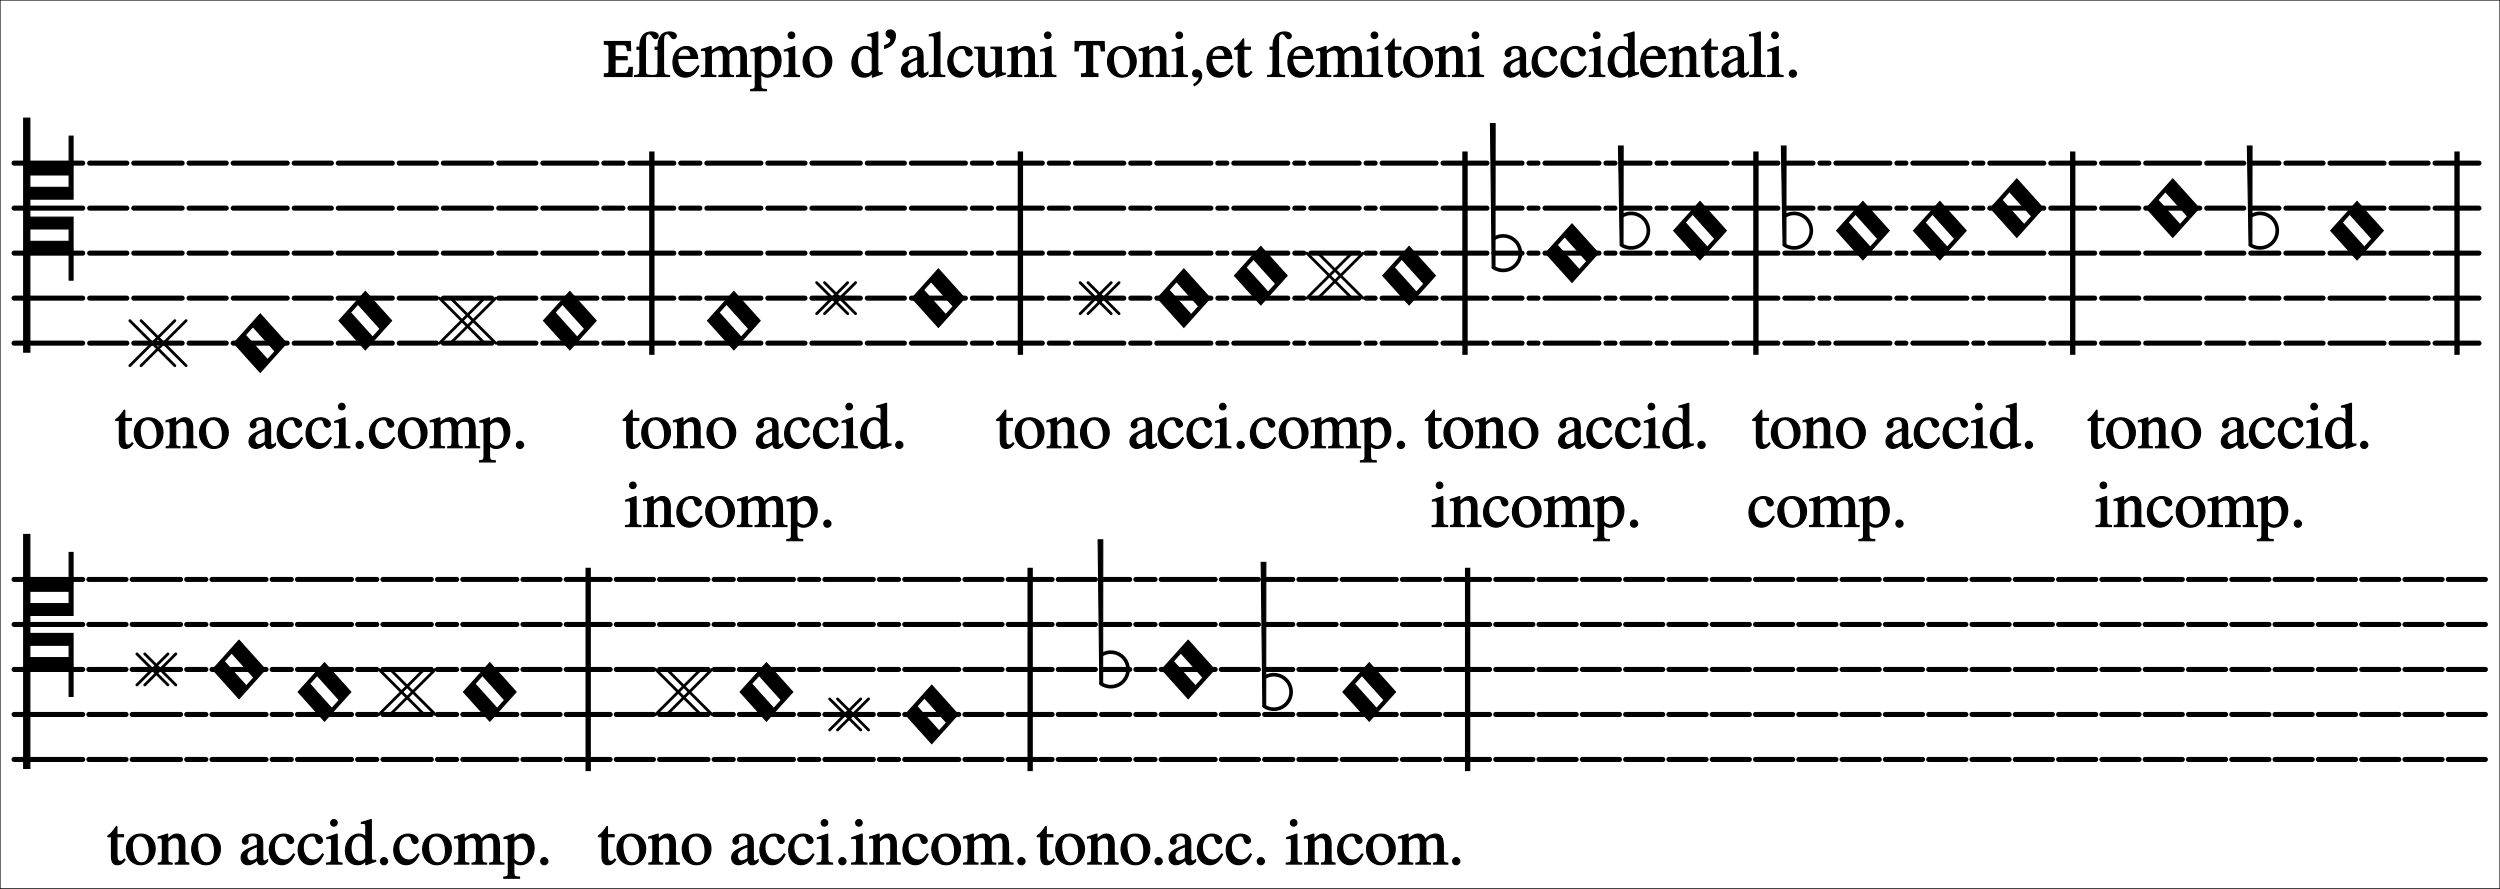
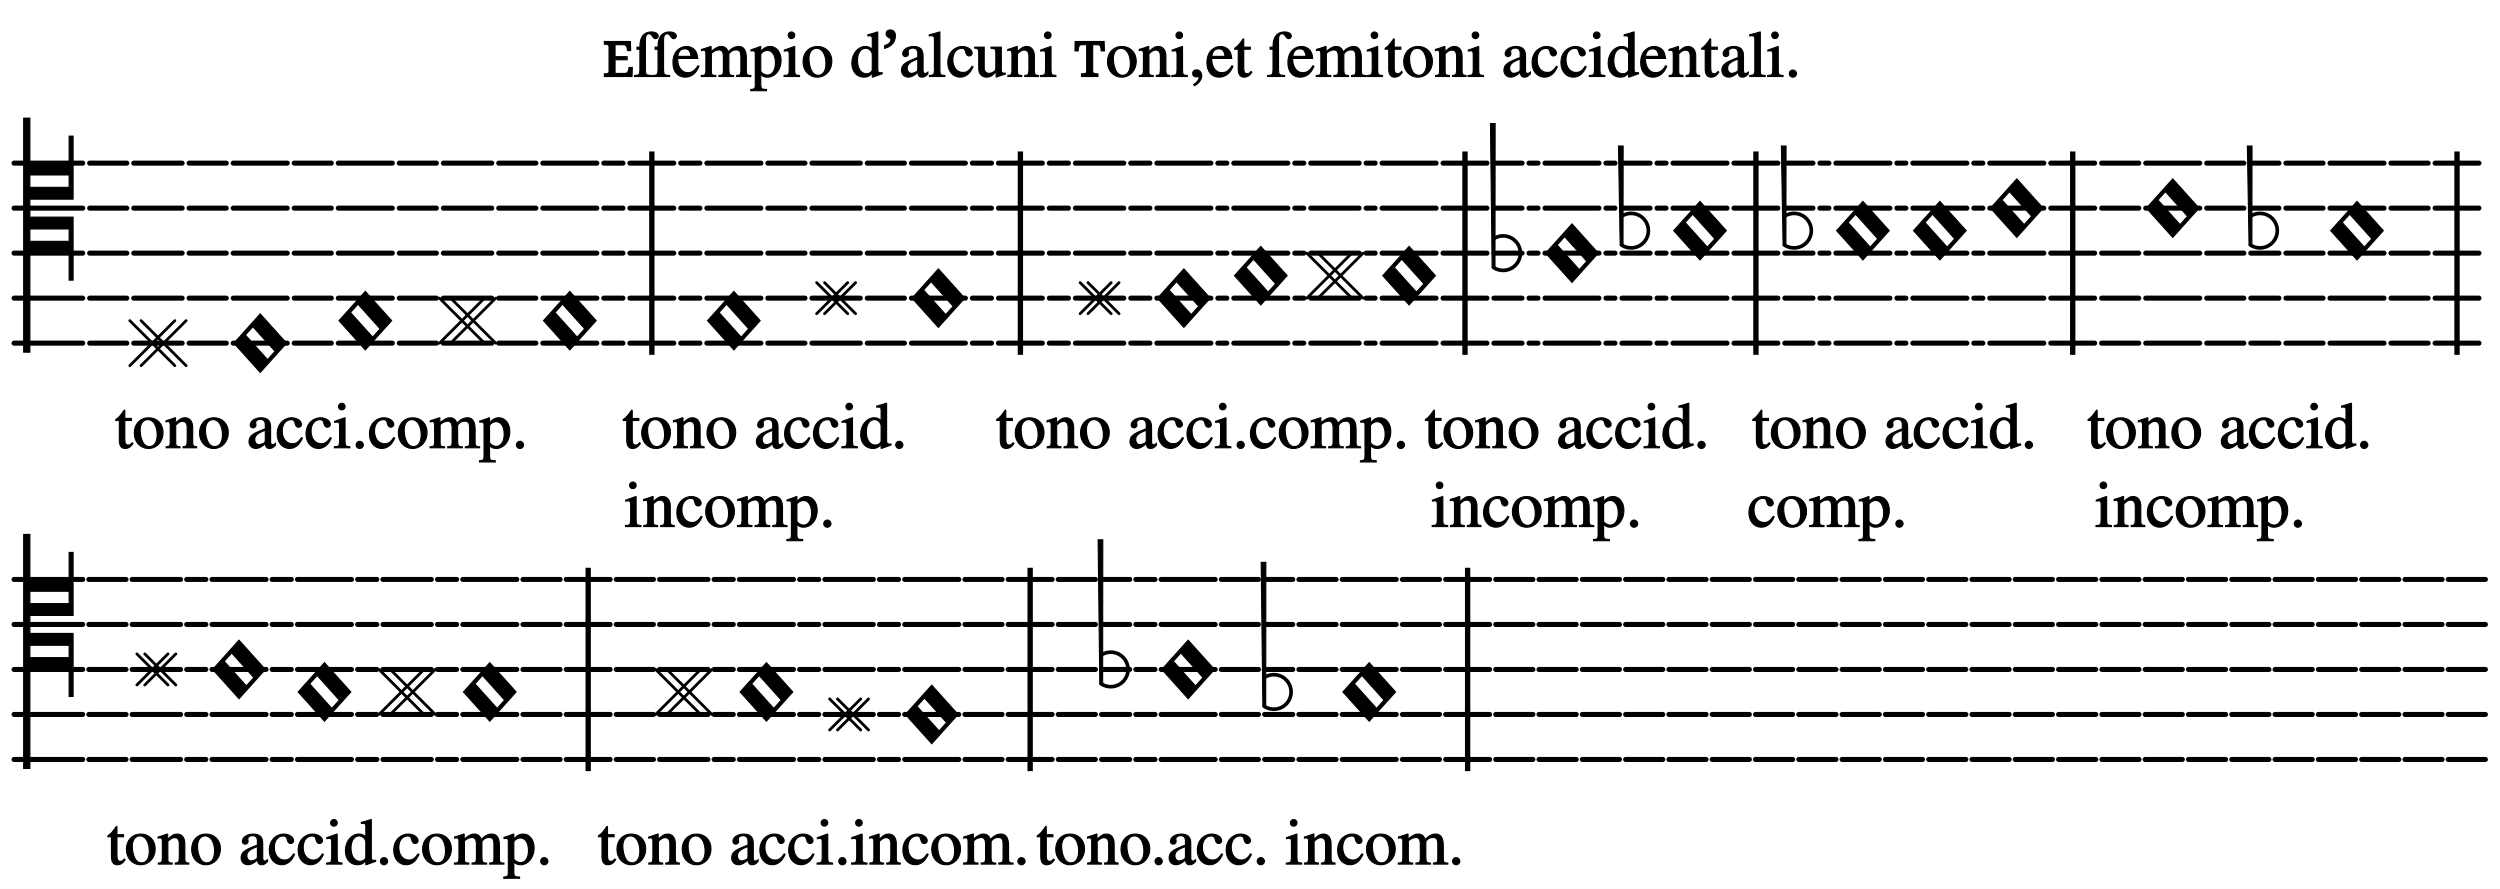
<svg xmlns="http://www.w3.org/2000/svg" xmlns:xlink="http://www.w3.org/1999/xlink" stroke="black" width="1111.0" viewBox="0 0 2222.0 790.0" id="b1-c23-m1-a" version="1.1">
-   <rect width="100%" height="100%" fill="white" />
+   <rect width="100%" height="100%" fill="white" stroke-width="0" />
  <defs>
    <g id="flat-4">
      <line x1="2.5" y1="35.0" x2="27.5" y2="35.0" stroke-width="4.5" stroke-linecap="round" />
      <line x1="2.5" y1="75.0" x2="27.5" y2="75.0" stroke-width="4.5" stroke-linecap="round" />
      <line x1="2.5" y1="115.0" x2="27.5" y2="115.0" stroke-width="4.5" stroke-linecap="round" />
      <line x1="2.5" y1="155.0" x2="27.5" y2="155.0" stroke-width="4.5" stroke-linecap="round" />
      <line x1="2.5" y1="195.0" x2="27.5" y2="195.0" stroke-width="4.5" stroke-linecap="round" />
      <path stroke="black" fill="none" stroke-width="3.25" stroke-linecap="round" d="M2.2 147.8 A15.36 15.36 0 1 0 2.2 122.2 " />
      <path fill="black" d="M0.95 147.8 L3.45 147.8 L3.575 19.8 L-0.55 19.8 z" />
    </g>
    <g id="sharp-5">
      <line x1="2.5" y1="35.0" x2="45.5" y2="35.0" stroke-width="4.5" stroke-linecap="round" />
      <line x1="2.5" y1="75.0" x2="45.5" y2="75.0" stroke-width="4.5" stroke-linecap="round" />
      <line x1="2.5" y1="115.0" x2="45.5" y2="115.0" stroke-width="4.5" stroke-linecap="round" />
      <line x1="2.5" y1="155.0" x2="45.5" y2="155.0" stroke-width="4.5" stroke-linecap="round" />
      <line x1="2.5" y1="195.0" x2="45.5" y2="195.0" stroke-width="4.5" stroke-linecap="round" />
      <line x1="41.3" y1="128.8" x2="13.7" y2="101.2" stroke-width="2.5" stroke-linecap="round" />
      <line x1="41.3" y1="101.2" x2="13.7" y2="128.8" stroke-width="2.5" stroke-linecap="round" />
      <line x1="34.3" y1="128.8" x2="6.7" y2="101.2" stroke-width="2.5" stroke-linecap="round" />
      <line x1="34.3" y1="101.2" x2="6.7" y2="128.8" stroke-width="2.5" stroke-linecap="round" />
    </g>
    <g id="semibrevis-7">
      <line x1="2.5" y1="35.0" x2="50.5" y2="35.0" stroke-width="4.5" stroke-linecap="round" />
      <line x1="2.5" y1="75.0" x2="50.5" y2="75.0" stroke-width="4.5" stroke-linecap="round" />
      <line x1="2.5" y1="115.0" x2="50.5" y2="115.0" stroke-width="4.5" stroke-linecap="round" />
      <line x1="2.5" y1="155.0" x2="50.5" y2="155.0" stroke-width="4.5" stroke-linecap="round" />
      <line x1="2.5" y1="195.0" x2="50.5" y2="195.0" stroke-width="4.5" stroke-linecap="round" />
      <path fill-rule="evenodd" fill="black" d="M26.5 101.0 L3.1 75.0 L26.5 49.0 L49.9 75.0 zM33.022 89.665 L13.302 67.753 L19.978 60.335 L39.698 82.247 z" />
    </g>
    <g id="semibrevis-6">
      <line x1="2.5" y1="35.0" x2="50.5" y2="35.0" stroke-width="4.5" stroke-linecap="round" />
      <line x1="2.5" y1="75.0" x2="50.5" y2="75.0" stroke-width="4.5" stroke-linecap="round" />
      <line x1="2.5" y1="115.0" x2="50.5" y2="115.0" stroke-width="4.5" stroke-linecap="round" />
      <line x1="2.5" y1="155.0" x2="50.5" y2="155.0" stroke-width="4.5" stroke-linecap="round" />
      <line x1="2.5" y1="195.0" x2="50.5" y2="195.0" stroke-width="4.5" stroke-linecap="round" />
      <path fill-rule="evenodd" fill="black" d="M26.5 121.0 L3.1 95.0 L26.5 69.0 L49.9 95.0 zM33.022 109.665 L13.302 87.753 L19.978 80.335 L39.698 102.247 z" />
    </g>
    <g id="flat-6">
      <line x1="2.5" y1="35.0" x2="27.5" y2="35.0" stroke-width="4.5" stroke-linecap="round" />
      <line x1="2.5" y1="75.0" x2="27.5" y2="75.0" stroke-width="4.5" stroke-linecap="round" />
      <line x1="2.5" y1="115.0" x2="27.5" y2="115.0" stroke-width="4.5" stroke-linecap="round" />
      <line x1="2.5" y1="155.0" x2="27.5" y2="155.0" stroke-width="4.5" stroke-linecap="round" />
      <line x1="2.5" y1="195.0" x2="27.5" y2="195.0" stroke-width="4.5" stroke-linecap="round" />
      <path stroke="black" fill="none" stroke-width="3.25" stroke-linecap="round" d="M2.2 107.8 A15.36 15.36 0 1 0 2.2 82.2 " />
      <path fill="black" d="M0.95 107.8 L3.45 107.8 L3.575 19.8 L-0.55 19.8 z" />
    </g>
    <g id="semibrevis-5">
      <line x1="2.5" y1="35.0" x2="50.5" y2="35.0" stroke-width="4.5" stroke-linecap="round" />
      <line x1="2.5" y1="75.0" x2="50.5" y2="75.0" stroke-width="4.5" stroke-linecap="round" />
      <line x1="2.5" y1="115.0" x2="50.5" y2="115.0" stroke-width="4.5" stroke-linecap="round" />
      <line x1="2.5" y1="155.0" x2="50.5" y2="155.0" stroke-width="4.5" stroke-linecap="round" />
      <line x1="2.5" y1="195.0" x2="50.5" y2="195.0" stroke-width="4.5" stroke-linecap="round" />
      <path fill-rule="evenodd" fill="black" d="M26.5 141.0 L3.1 115.0 L26.5 89.0 L49.9 115.0 zM33.022 129.665 L13.302 107.753 L19.978 100.335 L39.698 122.247 z" />
    </g>
    <g id="flat-5">
      <line x1="2.5" y1="35.0" x2="27.5" y2="35.0" stroke-width="4.5" stroke-linecap="round" />
      <line x1="2.5" y1="75.0" x2="27.5" y2="75.0" stroke-width="4.5" stroke-linecap="round" />
      <line x1="2.5" y1="115.0" x2="27.5" y2="115.0" stroke-width="4.5" stroke-linecap="round" />
      <line x1="2.5" y1="155.0" x2="27.5" y2="155.0" stroke-width="4.5" stroke-linecap="round" />
      <line x1="2.5" y1="195.0" x2="27.5" y2="195.0" stroke-width="4.5" stroke-linecap="round" />
      <path stroke="black" fill="none" stroke-width="3.25" stroke-linecap="round" d="M2.2 127.8 A15.36 15.36 0 1 0 2.2 102.2 " />
      <path fill="black" d="M0.95 127.8 L3.45 127.8 L3.575 -0.2 L-0.55 -0.2 z" />
    </g>
    <g id="sharp-4">
      <line x1="2.5" y1="35.0" x2="45.5" y2="35.0" stroke-width="4.5" stroke-linecap="round" />
      <line x1="2.5" y1="75.0" x2="45.5" y2="75.0" stroke-width="4.5" stroke-linecap="round" />
      <line x1="2.5" y1="115.0" x2="45.5" y2="115.0" stroke-width="4.5" stroke-linecap="round" />
      <line x1="2.5" y1="155.0" x2="45.5" y2="155.0" stroke-width="4.5" stroke-linecap="round" />
      <line x1="2.5" y1="195.0" x2="45.5" y2="195.0" stroke-width="4.5" stroke-linecap="round" />
      <line x1="49.0" y1="155.0" x2="9.0" y2="115.0" stroke-width="2.5" stroke-linecap="round" />
      <line x1="49.0" y1="115.0" x2="9.0" y2="155.0" stroke-width="2.5" stroke-linecap="round" />
      <line x1="39.0" y1="155.0" x2="-1.0" y2="115.0" stroke-width="2.5" stroke-linecap="round" />
      <line x1="39.0" y1="115.0" x2="-1.0" y2="155.0" stroke-width="2.5" stroke-linecap="round" />
    </g>
    <g id="semibrevis-4">
      <line x1="2.5" y1="35.0" x2="50.5" y2="35.0" stroke-width="4.5" stroke-linecap="round" />
      <line x1="2.5" y1="75.0" x2="50.5" y2="75.0" stroke-width="4.5" stroke-linecap="round" />
      <line x1="2.5" y1="115.0" x2="50.5" y2="115.0" stroke-width="4.5" stroke-linecap="round" />
      <line x1="2.5" y1="155.0" x2="50.5" y2="155.0" stroke-width="4.5" stroke-linecap="round" />
      <line x1="2.5" y1="195.0" x2="50.5" y2="195.0" stroke-width="4.5" stroke-linecap="round" />
      <path fill-rule="evenodd" fill="black" d="M26.5 161.0 L3.1 135.0 L26.5 109.0 L49.9 135.0 zM33.022 149.665 L13.302 127.753 L19.978 120.335 L39.698 142.247 z" />
    </g>
    <g id="blank-13">
      <line x1="2.5" y1="35.0" x2="10.5" y2="35.0" stroke-width="4.5" stroke-linecap="round" />
      <line x1="2.5" y1="75.0" x2="10.5" y2="75.0" stroke-width="4.5" stroke-linecap="round" />
      <line x1="2.5" y1="115.0" x2="10.5" y2="115.0" stroke-width="4.5" stroke-linecap="round" />
      <line x1="2.5" y1="155.0" x2="10.5" y2="155.0" stroke-width="4.5" stroke-linecap="round" />
      <line x1="2.5" y1="195.0" x2="10.5" y2="195.0" stroke-width="4.5" stroke-linecap="round" />
    </g>
    <g id="semibrevis-3">
      <line x1="2.5" y1="35.0" x2="50.5" y2="35.0" stroke-width="4.5" stroke-linecap="round" />
      <line x1="2.5" y1="75.0" x2="50.5" y2="75.0" stroke-width="4.5" stroke-linecap="round" />
      <line x1="2.5" y1="115.0" x2="50.5" y2="115.0" stroke-width="4.5" stroke-linecap="round" />
      <line x1="2.5" y1="155.0" x2="50.5" y2="155.0" stroke-width="4.5" stroke-linecap="round" />
      <line x1="2.5" y1="195.0" x2="50.5" y2="195.0" stroke-width="4.5" stroke-linecap="round" />
      <path fill-rule="evenodd" fill="black" d="M26.5 181.0 L3.1 155.0 L26.5 129.0 L49.9 155.0 zM33.022 169.665 L13.302 147.753 L19.978 140.335 L39.698 162.247 z" />
    </g>
    <g id="sharp-3">
      <line x1="2.5" y1="35.0" x2="45.5" y2="35.0" stroke-width="4.5" stroke-linecap="round" />
      <line x1="2.5" y1="75.0" x2="45.5" y2="75.0" stroke-width="4.5" stroke-linecap="round" />
      <line x1="2.5" y1="115.0" x2="45.5" y2="115.0" stroke-width="4.5" stroke-linecap="round" />
      <line x1="2.5" y1="155.0" x2="45.5" y2="155.0" stroke-width="4.5" stroke-linecap="round" />
      <line x1="2.5" y1="195.0" x2="45.5" y2="195.0" stroke-width="4.5" stroke-linecap="round" />
      <line x1="41.3" y1="168.8" x2="13.7" y2="141.2" stroke-width="2.5" stroke-linecap="round" />
      <line x1="41.3" y1="141.2" x2="13.7" y2="168.8" stroke-width="2.5" stroke-linecap="round" />
      <line x1="34.3" y1="168.8" x2="6.7" y2="141.2" stroke-width="2.5" stroke-linecap="round" />
      <line x1="34.3" y1="141.2" x2="6.7" y2="168.8" stroke-width="2.5" stroke-linecap="round" />
    </g>
    <g id="simple-barline">
      <line x1="2.5" y1="35.0" x2="41.5" y2="35.0" stroke-width="4.5" stroke-linecap="round" />
      <line x1="2.5" y1="75.0" x2="41.5" y2="75.0" stroke-width="4.5" stroke-linecap="round" />
      <line x1="2.5" y1="115.0" x2="41.5" y2="115.0" stroke-width="4.5" stroke-linecap="round" />
      <line x1="2.5" y1="155.0" x2="41.5" y2="155.0" stroke-width="4.5" stroke-linecap="round" />
      <line x1="2.5" y1="195.0" x2="41.5" y2="195.0" stroke-width="4.5" stroke-linecap="round" />
      <line x1="22.0" y1="203.0" x2="22.0" y2="27.0" stroke-width="4.75" stroke-linecap="square" />
    </g>
    <g id="blank-22">
      <line x1="2.5" y1="35.0" x2="19.5" y2="35.0" stroke-width="4.5" stroke-linecap="round" />
      <line x1="2.5" y1="75.0" x2="19.5" y2="75.0" stroke-width="4.5" stroke-linecap="round" />
      <line x1="2.5" y1="115.0" x2="19.5" y2="115.0" stroke-width="4.5" stroke-linecap="round" />
      <line x1="2.5" y1="155.0" x2="19.5" y2="155.0" stroke-width="4.5" stroke-linecap="round" />
      <line x1="2.5" y1="195.0" x2="19.5" y2="195.0" stroke-width="4.5" stroke-linecap="round" />
    </g>
    <g id="sharp-2">
      <line x1="2.5" y1="35.0" x2="45.5" y2="35.0" stroke-width="4.5" stroke-linecap="round" />
      <line x1="2.5" y1="75.0" x2="45.5" y2="75.0" stroke-width="4.5" stroke-linecap="round" />
      <line x1="2.5" y1="115.0" x2="45.5" y2="115.0" stroke-width="4.5" stroke-linecap="round" />
      <line x1="2.5" y1="155.0" x2="45.5" y2="155.0" stroke-width="4.5" stroke-linecap="round" />
      <line x1="2.5" y1="195.0" x2="45.5" y2="195.0" stroke-width="4.5" stroke-linecap="round" />
      <line x1="49.0" y1="195.0" x2="9.0" y2="155.0" stroke-width="2.5" stroke-linecap="round" />
      <line x1="49.0" y1="155.0" x2="9.0" y2="195.0" stroke-width="2.5" stroke-linecap="round" />
      <line x1="39.0" y1="195.0" x2="-1.0" y2="155.0" stroke-width="2.5" stroke-linecap="round" />
      <line x1="39.0" y1="155.0" x2="-1.0" y2="195.0" stroke-width="2.5" stroke-linecap="round" />
    </g>
    <g id="semibrevis-2">
      <line x1="2.5" y1="35.0" x2="50.5" y2="35.0" stroke-width="4.5" stroke-linecap="round" />
      <line x1="2.5" y1="75.0" x2="50.5" y2="75.0" stroke-width="4.5" stroke-linecap="round" />
      <line x1="2.5" y1="115.0" x2="50.5" y2="115.0" stroke-width="4.5" stroke-linecap="round" />
      <line x1="2.5" y1="155.0" x2="50.5" y2="155.0" stroke-width="4.5" stroke-linecap="round" />
      <line x1="2.5" y1="195.0" x2="50.5" y2="195.0" stroke-width="4.5" stroke-linecap="round" />
      <path fill-rule="evenodd" fill="black" d="M26.5 201.0 L3.1 175.0 L26.5 149.0 L49.9 175.0 zM33.022 189.665 L13.302 167.753 L19.978 160.335 L39.698 182.247 z" />
    </g>
    <g id="semibrevis-1">
      <line x1="2.5" y1="35.0" x2="50.5" y2="35.0" stroke-width="4.5" stroke-linecap="round" />
      <line x1="2.5" y1="75.0" x2="50.5" y2="75.0" stroke-width="4.5" stroke-linecap="round" />
      <line x1="2.5" y1="115.0" x2="50.5" y2="115.0" stroke-width="4.5" stroke-linecap="round" />
      <line x1="2.5" y1="155.0" x2="50.5" y2="155.0" stroke-width="4.5" stroke-linecap="round" />
      <line x1="2.5" y1="195.0" x2="50.5" y2="195.0" stroke-width="4.5" stroke-linecap="round" />
      <path fill-rule="evenodd" fill="black" d="M26.5 221.0 L3.1 195.0 L26.5 169.0 L49.9 195.0 zM33.022 209.665 L13.302 187.753 L19.978 180.335 L39.698 202.247 z" />
    </g>
    <g id="sharp-1">
      <line x1="2.5" y1="35.0" x2="45.5" y2="35.0" stroke-width="4.5" stroke-linecap="round" />
      <line x1="2.5" y1="75.0" x2="45.5" y2="75.0" stroke-width="4.5" stroke-linecap="round" />
      <line x1="2.5" y1="115.0" x2="45.5" y2="115.0" stroke-width="4.5" stroke-linecap="round" />
      <line x1="2.5" y1="155.0" x2="45.5" y2="155.0" stroke-width="4.5" stroke-linecap="round" />
      <line x1="2.5" y1="195.0" x2="45.5" y2="195.0" stroke-width="4.5" stroke-linecap="round" />
      <line x1="49.0" y1="215.0" x2="9.0" y2="175.0" stroke-width="2.5" stroke-linecap="round" />
      <line x1="49.0" y1="175.0" x2="9.0" y2="215.0" stroke-width="2.5" stroke-linecap="round" />
      <line x1="39.0" y1="215.0" x2="-1.0" y2="175.0" stroke-width="2.5" stroke-linecap="round" />
      <line x1="39.0" y1="175.0" x2="-1.0" y2="215.0" stroke-width="2.5" stroke-linecap="round" />
    </g>
    <g id="blank-38">
      <line x1="2.5" y1="35.0" x2="35.5" y2="35.0" stroke-width="4.5" stroke-linecap="round" />
      <line x1="2.5" y1="75.0" x2="35.5" y2="75.0" stroke-width="4.5" stroke-linecap="round" />
      <line x1="2.5" y1="115.0" x2="35.5" y2="115.0" stroke-width="4.5" stroke-linecap="round" />
      <line x1="2.5" y1="155.0" x2="35.5" y2="155.0" stroke-width="4.5" stroke-linecap="round" />
      <line x1="2.5" y1="195.0" x2="35.5" y2="195.0" stroke-width="4.5" stroke-linecap="round" />
    </g>
    <g id="c-clef-7">
      <line x1="2.5" y1="35.0" x2="63.5" y2="35.0" stroke-width="4.5" stroke-linecap="round" />
      <line x1="2.5" y1="75.0" x2="63.5" y2="75.0" stroke-width="4.5" stroke-linecap="round" />
      <line x1="2.5" y1="115.0" x2="63.5" y2="115.0" stroke-width="4.5" stroke-linecap="round" />
      <line x1="2.5" y1="155.0" x2="63.5" y2="155.0" stroke-width="4.5" stroke-linecap="round" />
      <line x1="2.5" y1="195.0" x2="63.5" y2="195.0" stroke-width="4.5" stroke-linecap="round" />
      <path fill-rule="evenodd" color="black" d="M11.05 -5.0 L11.05 203.0 L16.55 203.0 L16.55 115.0 L51.45 115.0 L51.45 139.0 L54.95 139.0 L54.95 83.0 L16.55 83.0 L16.55 67.0 L54.95 67.0 L54.95 11.0 L51.45 11.0 L51.45 35.0 L16.55 35.0 L16.55 -5.0 zM16.55 104.5 L51.45 104.5 L51.45 93.5 L16.55 93.5 zM16.55 56.5 L51.45 56.5 L51.45 45.5 L16.55 45.5 z" />
    </g>
  </defs>
-   <text x="921" y="768" font-size="58" text-anchor="left" alignment-baseline="hanging" font-weight="normal" font-family="Times, serif" font-style="normal" stroke="black" fill="black">tono.acc. incom.</text>
-   <text x="531" y="768" font-size="58" text-anchor="left" alignment-baseline="hanging" font-weight="normal" font-family="Times, serif" font-style="normal" stroke="black" fill="black">tono acci.incom.</text>
-   <text x="95" y="768" font-size="58" text-anchor="left" alignment-baseline="hanging" font-weight="normal" font-family="Times, serif" font-style="normal" stroke="black" fill="black">tono accid.comp.</text>
+   <text x="921" y="768" font-size="58" text-anchor="left" alignment-baseline="baseline" font-weight="normal" font-family="Times, serif" font-style="normal" stroke="black" fill="black">tono.acc. incom.</text>
+   <text x="531" y="768" font-size="58" text-anchor="left" alignment-baseline="baseline" font-weight="normal" font-family="Times, serif" font-style="normal" stroke="black" fill="black">tono acci.incom.</text>
+   <text x="95" y="768" font-size="58" text-anchor="left" alignment-baseline="baseline" font-weight="normal" font-family="Times, serif" font-style="normal" stroke="black" fill="black">tono accid.comp.</text>
  <use xlink:href="#blank-38" x="2173.519" y="480" />
  <use xlink:href="#blank-38" x="2135.036" y="480" />
  <use xlink:href="#blank-38" x="2096.554" y="480" />
  <use xlink:href="#blank-38" x="2058.072" y="480" />
  <use xlink:href="#blank-38" x="2019.59" y="480" />
  <use xlink:href="#blank-38" x="1981.108" y="480" />
  <use xlink:href="#blank-38" x="1942.626" y="480" />
  <use xlink:href="#blank-38" x="1904.143" y="480" />
  <use xlink:href="#blank-38" x="1865.661" y="480" />
  <use xlink:href="#blank-38" x="1827.179" y="480" />
  <use xlink:href="#blank-38" x="1788.697" y="480" />
  <use xlink:href="#blank-38" x="1750.215" y="480" />
  <use xlink:href="#blank-38" x="1711.732" y="480" />
  <use xlink:href="#blank-38" x="1673.25" y="480" />
  <use xlink:href="#blank-38" x="1634.768" y="480" />
  <use xlink:href="#blank-38" x="1596.286" y="480" />
  <use xlink:href="#blank-38" x="1557.804" y="480" />
  <use xlink:href="#blank-38" x="1519.322" y="480" />
  <use xlink:href="#blank-38" x="1480.839" y="480" />
  <use xlink:href="#blank-38" x="1442.357" y="480" />
  <use xlink:href="#blank-38" x="1403.875" y="480" />
  <use xlink:href="#blank-38" x="1365.393" y="480" />
  <use xlink:href="#blank-38" x="1326.911" y="480" />
  <use xlink:href="#simple-barline" x="1282.428" y="480" />
  <use xlink:href="#blank-38" x="1243.946" y="480" />
  <use xlink:href="#semibrevis-4" x="1190.464" y="480" />
  <use xlink:href="#blank-38" x="1151.982" y="480" />
  <use xlink:href="#flat-4" x="1121.5" y="480" />
  <use xlink:href="#blank-38" x="1083.018" y="480" />
  <use xlink:href="#semibrevis-5" x="1029.535" y="480" />
  <use xlink:href="#blank-22" x="1007.053" y="480" />
  <use xlink:href="#flat-5" x="976.571" y="480" />
  <use xlink:href="#blank-38" x="938.089" y="480" />
  <use xlink:href="#simple-barline" x="893.607" y="480" />
  <use xlink:href="#blank-38" x="855.125" y="480" />
  <use xlink:href="#semibrevis-3" x="801.643" y="480" />
  <use xlink:href="#blank-22" x="779.161" y="480" />
  <use xlink:href="#sharp-3" x="730.678" y="480" />
  <use xlink:href="#blank-22" x="708.196" y="480" />
  <use xlink:href="#semibrevis-4" x="654.714" y="480" />
  <use xlink:href="#blank-22" x="632.232" y="480" />
  <use xlink:href="#sharp-4" x="583.75" y="480" />
  <use xlink:href="#blank-38" x="545.268" y="480" />
  <use xlink:href="#simple-barline" x="500.786" y="480" />
  <use xlink:href="#blank-38" x="462.304" y="480" />
  <use xlink:href="#semibrevis-4" x="408.821" y="480" />
  <use xlink:href="#blank-22" x="386.339" y="480" />
  <use xlink:href="#sharp-4" x="337.857" y="480" />
  <use xlink:href="#blank-22" x="315.375" y="480" />
  <use xlink:href="#semibrevis-4" x="261.893" y="480" />
  <use xlink:href="#blank-22" x="239.411" y="480" />
  <use xlink:href="#semibrevis-5" x="185.929" y="480" />
  <use xlink:href="#blank-22" x="163.446" y="480" />
  <use xlink:href="#sharp-5" x="114.964" y="480" />
  <use xlink:href="#blank-38" x="76.482" y="480" />
  <use xlink:href="#c-clef-7" x="10" y="480" />
-   <text x="1862" y="468" font-size="58" text-anchor="left" alignment-baseline="hanging" font-weight="normal" font-family="Times, serif" font-style="normal" stroke="black" fill="black">incomp.</text>
-   <text x="1553" y="468" font-size="58" text-anchor="left" alignment-baseline="hanging" font-weight="normal" font-family="Times, serif" font-style="normal" stroke="black" fill="black">comp.</text>
-   <text x="1272" y="468" font-size="58" text-anchor="left" alignment-baseline="hanging" font-weight="normal" font-family="Times, serif" font-style="normal" stroke="black" fill="black">incomp.</text>
-   <text x="555" y="468" font-size="58" text-anchor="left" alignment-baseline="hanging" font-weight="normal" font-family="Times, serif" font-style="normal" stroke="black" fill="black">incomp.</text>
-   <text x="1855" y="398" font-size="58" text-anchor="left" alignment-baseline="hanging" font-weight="normal" font-family="Times, serif" font-style="normal" stroke="black" fill="black">tono accid.</text>
-   <text x="1557" y="398" font-size="58" text-anchor="left" alignment-baseline="hanging" font-weight="normal" font-family="Times, serif" font-style="normal" stroke="black" fill="black">tono accid.</text>
-   <text x="1266" y="398" font-size="58" text-anchor="left" alignment-baseline="hanging" font-weight="normal" font-family="Times, serif" font-style="normal" stroke="black" fill="black">tono accid.</text>
-   <text x="885" y="398" font-size="58" text-anchor="left" alignment-baseline="hanging" font-weight="normal" font-family="Times, serif" font-style="normal" stroke="black" fill="black">tono acci.comp.</text>
-   <text x="553" y="398" font-size="58" text-anchor="left" alignment-baseline="hanging" font-weight="normal" font-family="Times, serif" font-style="normal" stroke="black" fill="black">tono accid.</text>
-   <text x="102" y="398" font-size="58" text-anchor="left" alignment-baseline="hanging" font-weight="normal" font-family="Times, serif" font-style="normal" stroke="black" fill="black">tono acci.comp.</text>
+   <text x="1862" y="468" font-size="58" text-anchor="left" alignment-baseline="baseline" font-weight="normal" font-family="Times, serif" font-style="normal" stroke="black" fill="black">incomp.</text>
+   <text x="1553" y="468" font-size="58" text-anchor="left" alignment-baseline="baseline" font-weight="normal" font-family="Times, serif" font-style="normal" stroke="black" fill="black">comp.</text>
+   <text x="1272" y="468" font-size="58" text-anchor="left" alignment-baseline="baseline" font-weight="normal" font-family="Times, serif" font-style="normal" stroke="black" fill="black">incomp.</text>
+   <text x="555" y="468" font-size="58" text-anchor="left" alignment-baseline="baseline" font-weight="normal" font-family="Times, serif" font-style="normal" stroke="black" fill="black">incomp.</text>
+   <text x="1855" y="398" font-size="58" text-anchor="left" alignment-baseline="baseline" font-weight="normal" font-family="Times, serif" font-style="normal" stroke="black" fill="black">tono accid.</text>
+   <text x="1557" y="398" font-size="58" text-anchor="left" alignment-baseline="baseline" font-weight="normal" font-family="Times, serif" font-style="normal" stroke="black" fill="black">tono accid.</text>
+   <text x="1266" y="398" font-size="58" text-anchor="left" alignment-baseline="baseline" font-weight="normal" font-family="Times, serif" font-style="normal" stroke="black" fill="black">tono accid.</text>
+   <text x="885" y="398" font-size="58" text-anchor="left" alignment-baseline="baseline" font-weight="normal" font-family="Times, serif" font-style="normal" stroke="black" fill="black">tono acci.comp.</text>
+   <text x="553" y="398" font-size="58" text-anchor="left" alignment-baseline="baseline" font-weight="normal" font-family="Times, serif" font-style="normal" stroke="black" fill="black">tono accid.</text>
+   <text x="102" y="398" font-size="58" text-anchor="left" alignment-baseline="baseline" font-weight="normal" font-family="Times, serif" font-style="normal" stroke="black" fill="black">tono acci.comp.</text>
  <use xlink:href="#simple-barline" x="2161.803" y="110" />
  <use xlink:href="#blank-38" x="2122.607" y="110" />
  <use xlink:href="#semibrevis-6" x="2068.41" y="110" />
  <use xlink:href="#blank-38" x="2029.214" y="110" />
  <use xlink:href="#flat-6" x="1998.017" y="110" />
  <use xlink:href="#blank-38" x="1958.821" y="110" />
  <use xlink:href="#semibrevis-7" x="1904.624" y="110" />
  <use xlink:href="#blank-38" x="1865.428" y="110" />
  <use xlink:href="#simple-barline" x="1820.232" y="110" />
  <use xlink:href="#semibrevis-7" x="1766.035" y="110" />
  <use xlink:href="#blank-13" x="1751.839" y="110" />
  <use xlink:href="#semibrevis-6" x="1697.642" y="110" />
  <use xlink:href="#blank-13" x="1683.446" y="110" />
  <use xlink:href="#semibrevis-6" x="1629.249" y="110" />
  <use xlink:href="#blank-13" x="1615.053" y="110" />
  <use xlink:href="#flat-6" x="1583.857" y="110" />
  <use xlink:href="#simple-barline" x="1538.66" y="110" />
  <use xlink:href="#semibrevis-6" x="1484.464" y="110" />
  <use xlink:href="#blank-13" x="1470.267" y="110" />
  <use xlink:href="#flat-6" x="1439.071" y="110" />
  <use xlink:href="#blank-13" x="1424.875" y="110" />
  <use xlink:href="#semibrevis-5" x="1370.678" y="110" />
  <use xlink:href="#blank-13" x="1356.482" y="110" />
  <use xlink:href="#flat-5" x="1325.285" y="110" />
  <use xlink:href="#simple-barline" x="1280.089" y="110" />
  <use xlink:href="#semibrevis-4" x="1225.893" y="110" />
  <use xlink:href="#blank-13" x="1211.696" y="110" />
  <use xlink:href="#sharp-4" x="1162.5" y="110" />
  <use xlink:href="#blank-13" x="1148.303" y="110" />
  <use xlink:href="#semibrevis-4" x="1094.107" y="110" />
  <use xlink:href="#blank-13" x="1079.91" y="110" />
  <use xlink:href="#semibrevis-3" x="1025.714" y="110" />
  <use xlink:href="#blank-22" x="1002.518" y="110" />
  <use xlink:href="#sharp-3" x="953.321" y="110" />
  <use xlink:href="#blank-22" x="930.125" y="110" />
  <use xlink:href="#simple-barline" x="884.928" y="110" />
  <use xlink:href="#blank-22" x="861.732" y="110" />
  <use xlink:href="#semibrevis-3" x="807.536" y="110" />
  <use xlink:href="#blank-38" x="768.339" y="110" />
  <use xlink:href="#sharp-3" x="719.143" y="110" />
  <use xlink:href="#blank-38" x="679.946" y="110" />
  <use xlink:href="#semibrevis-2" x="625.75" y="110" />
  <use xlink:href="#blank-22" x="602.554" y="110" />
  <use xlink:href="#simple-barline" x="557.357" y="110" />
  <use xlink:href="#blank-22" x="534.161" y="110" />
  <use xlink:href="#semibrevis-2" x="479.964" y="110" />
  <use xlink:href="#blank-38" x="440.768" y="110" />
  <use xlink:href="#sharp-2" x="391.571" y="110" />
  <use xlink:href="#blank-38" x="352.375" y="110" />
  <use xlink:href="#semibrevis-2" x="298.179" y="110" />
  <use xlink:href="#blank-38" x="258.982" y="110" />
  <use xlink:href="#semibrevis-1" x="204.786" y="110" />
  <use xlink:href="#blank-38" x="165.589" y="110" />
  <use xlink:href="#sharp-1" x="116.393" y="110" />
  <use xlink:href="#blank-38" x="77.196" y="110" />
  <use xlink:href="#c-clef-7" x="10" y="110" />
-   <text x="535" y="68" font-size="58" text-anchor="left" alignment-baseline="hanging" textLength="1098" font-weight="normal" font-family="Times, serif" font-style="normal" stroke="black" fill="black">ᴇſſempio dʼalcuni ᴛoni,et ſemitoni accidentali.</text>
+   <text x="535" y="68" font-size="58" text-anchor="left" alignment-baseline="baseline" textLength="1098" font-weight="normal" font-family="Times, serif" font-style="normal" stroke="black" fill="black">ᴇſſempio dʼalcuni ᴛoni,et ſemitoni accidentali.</text>
</svg>
